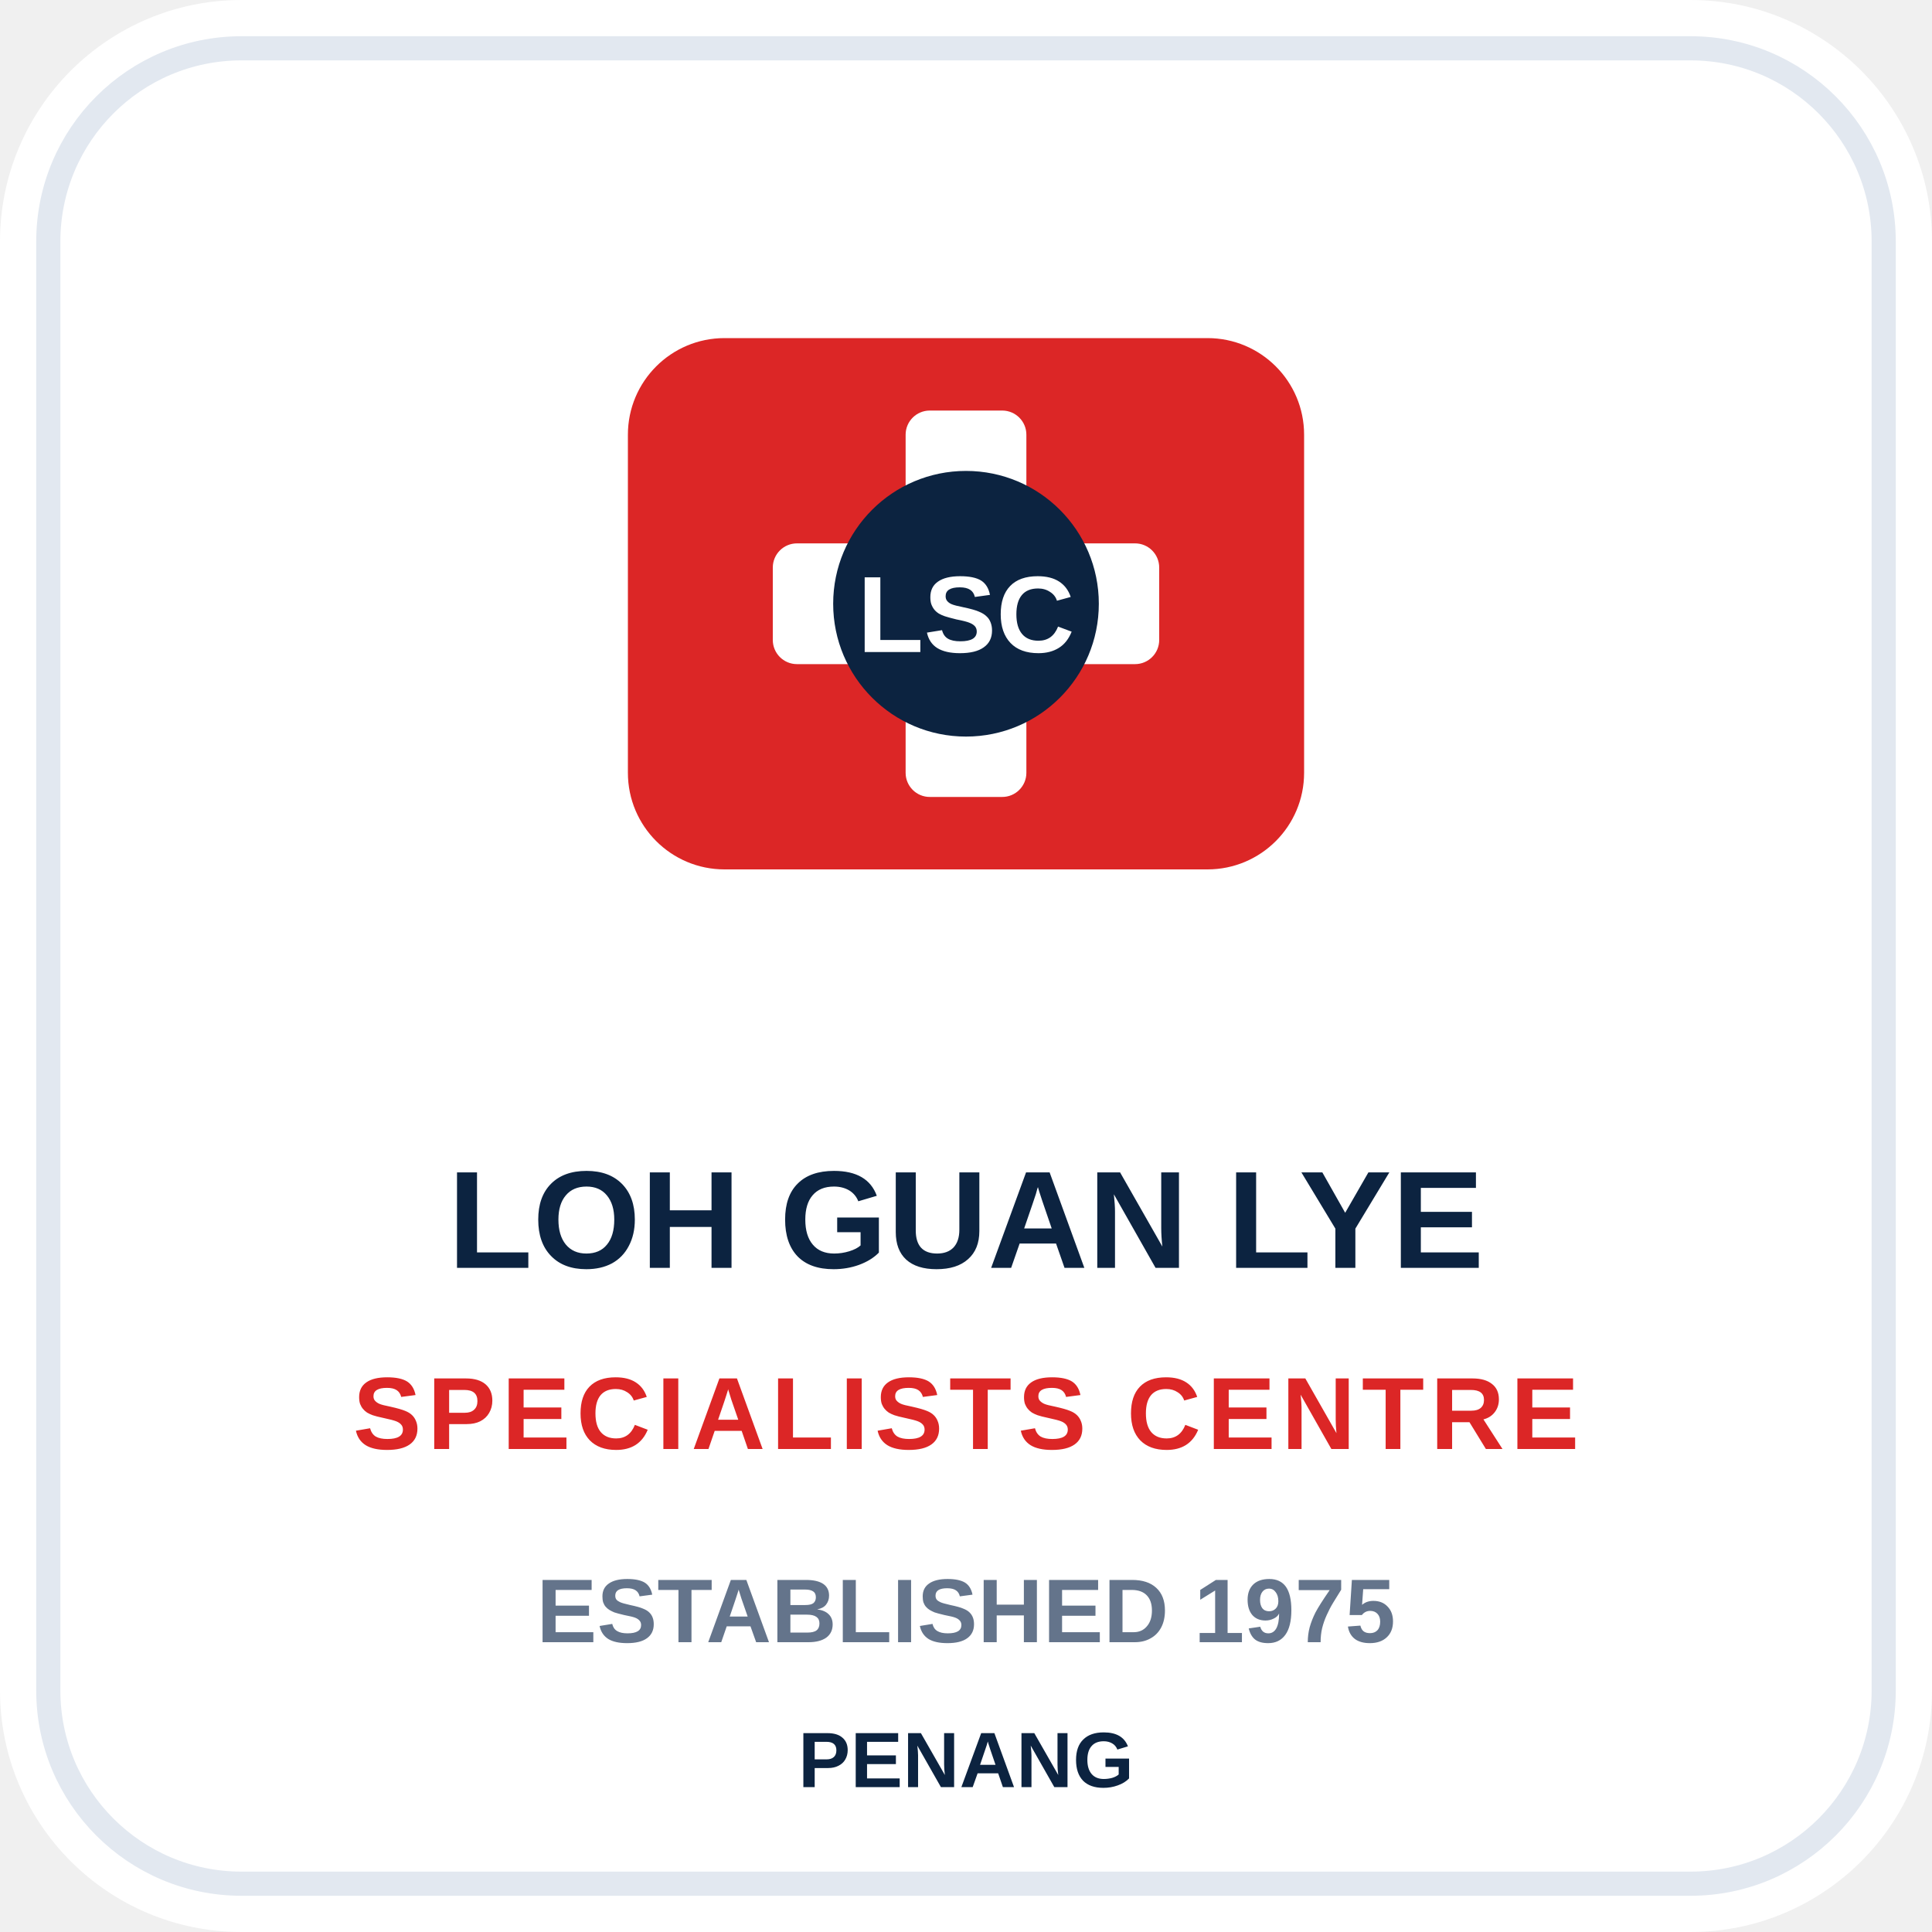
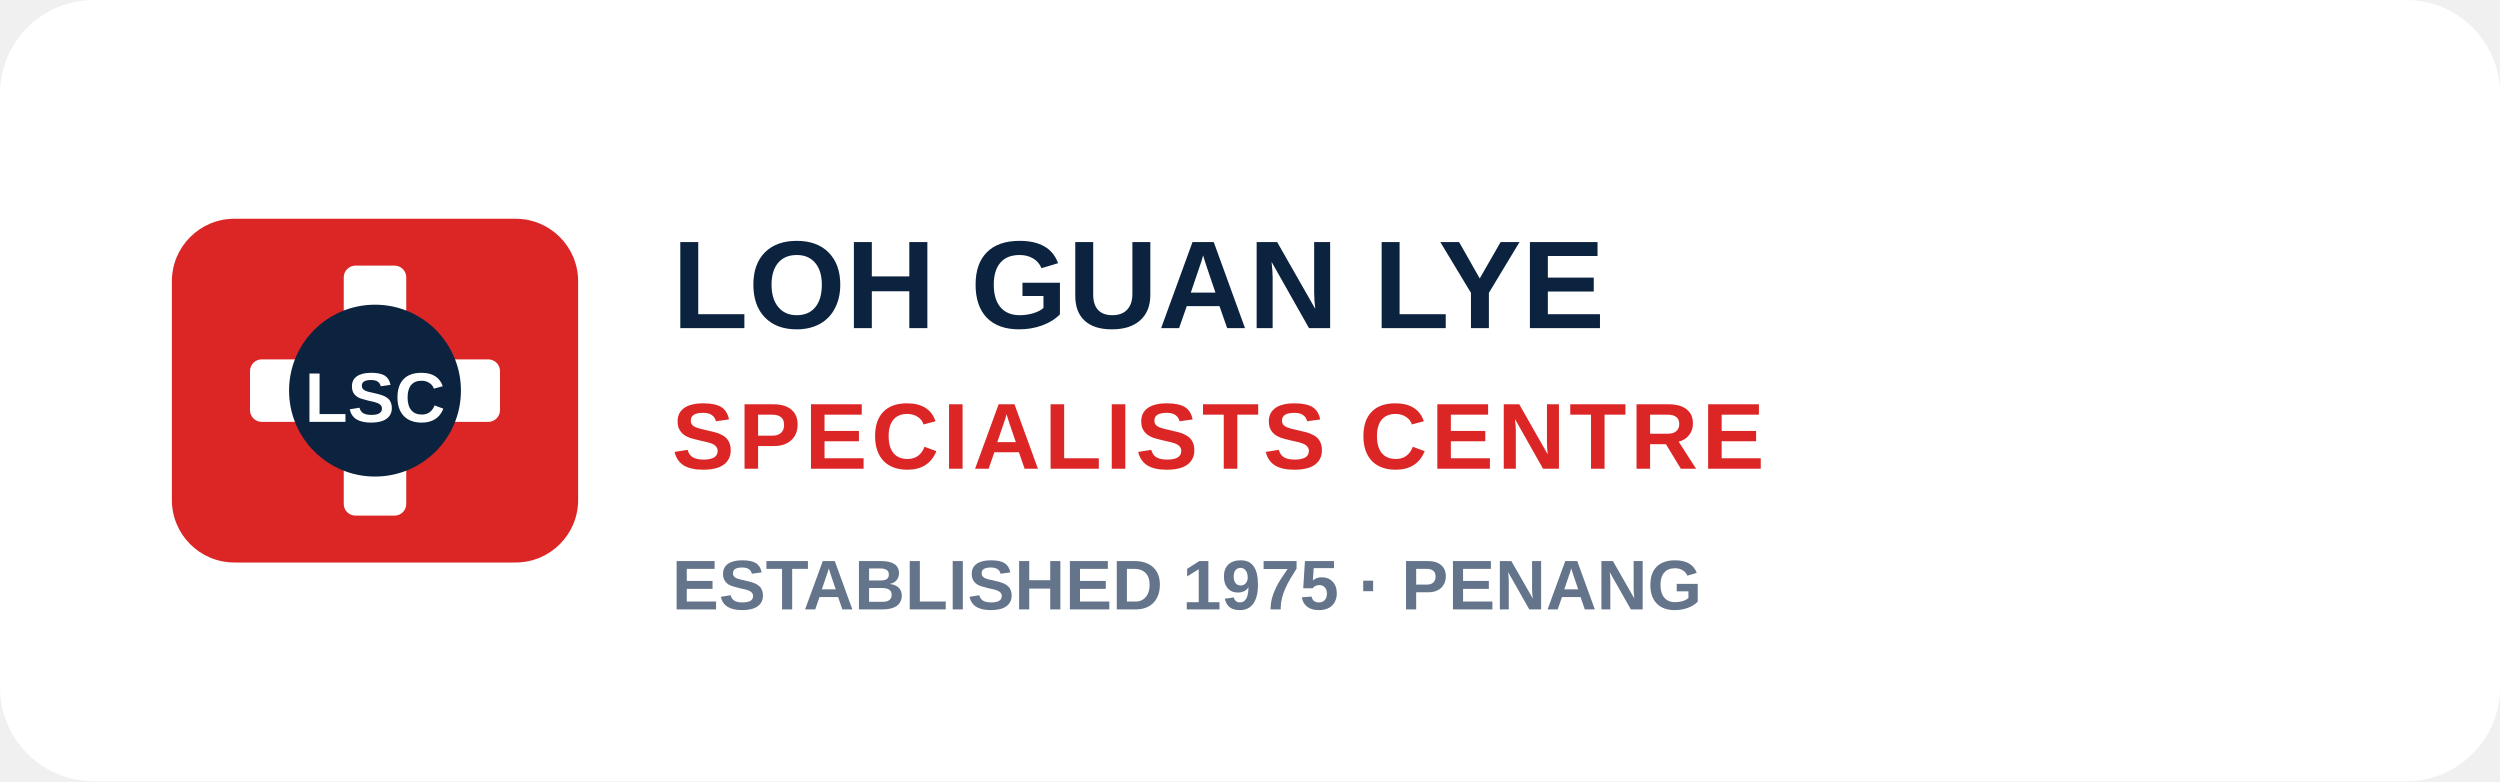
- <svg xmlns="http://www.w3.org/2000/svg" viewBox="0 0 160 160" width="160" height="160">
-   <rect width="160" height="160" rx="20" fill="#FFFFFF" />
-   <rect x="4" y="4" width="152" height="152" rx="16" fill="none" stroke="#E2E8F0" stroke-width="2" />
-   <g transform="translate(80, 50)">
-     <rect x="-28" y="-22" width="56" height="44" rx="8" fill="#DC2626" />
-     <rect x="-5" y="-16" width="10" height="32" rx="2" fill="#FFFFFF" />
-     <rect x="-16" y="-5" width="32" height="10" rx="2" fill="#FFFFFF" />
+ <svg xmlns="http://www.w3.org/2000/svg" viewBox="0 0 320 100" width="320" height="100">
+   <rect width="320" height="100" rx="12" fill="#FFFFFF" />
+   <g transform="translate(48, 50)">
+     <rect x="-26" y="-22" width="52" height="44" rx="8" fill="#DC2626" />
+     <rect x="-4" y="-16" width="8" height="32" rx="1.5" fill="#FFFFFF" />
+     <rect x="-16" y="-4" width="32" height="8" rx="1.5" fill="#FFFFFF" />
    <circle cx="0" cy="0" r="11" fill="#0C2340" />
    <text x="0" y="4" font-family="Arial, sans-serif" font-size="9" font-weight="900" fill="#FFFFFF" text-anchor="middle">LSC</text>
  </g>
-   <text x="80" y="105" font-family="Arial, sans-serif" font-size="11.5" font-weight="900" fill="#0C2340" text-anchor="middle">LOH GUAN LYE</text>
-   <text x="80" y="120" font-family="Arial, sans-serif" font-size="8.5" font-weight="800" fill="#DC2626" text-anchor="middle" letter-spacing="0.5">SPECIALISTS CENTRE</text>
-   <text x="80" y="136" font-family="Arial, sans-serif" font-size="7.5" font-weight="700" fill="#64748B" text-anchor="middle">ESTABLISHED 1975</text>
-   <text x="80" y="148" font-family="Arial, sans-serif" font-size="6.5" font-weight="700" fill="#0C2340" text-anchor="middle">PENANG</text>
+   <text x="86" y="42" font-family="Arial, sans-serif" font-size="16" font-weight="900" fill="#0C2340">LOH GUAN LYE</text>
+   <text x="86" y="60" font-family="Arial, sans-serif" font-size="12" font-weight="800" fill="#DC2626" letter-spacing="0.5">SPECIALISTS CENTRE</text>
+   <text x="86" y="78" font-family="Arial, sans-serif" font-size="9" font-weight="700" fill="#64748B">ESTABLISHED 1975 · PENANG</text>
</svg>
